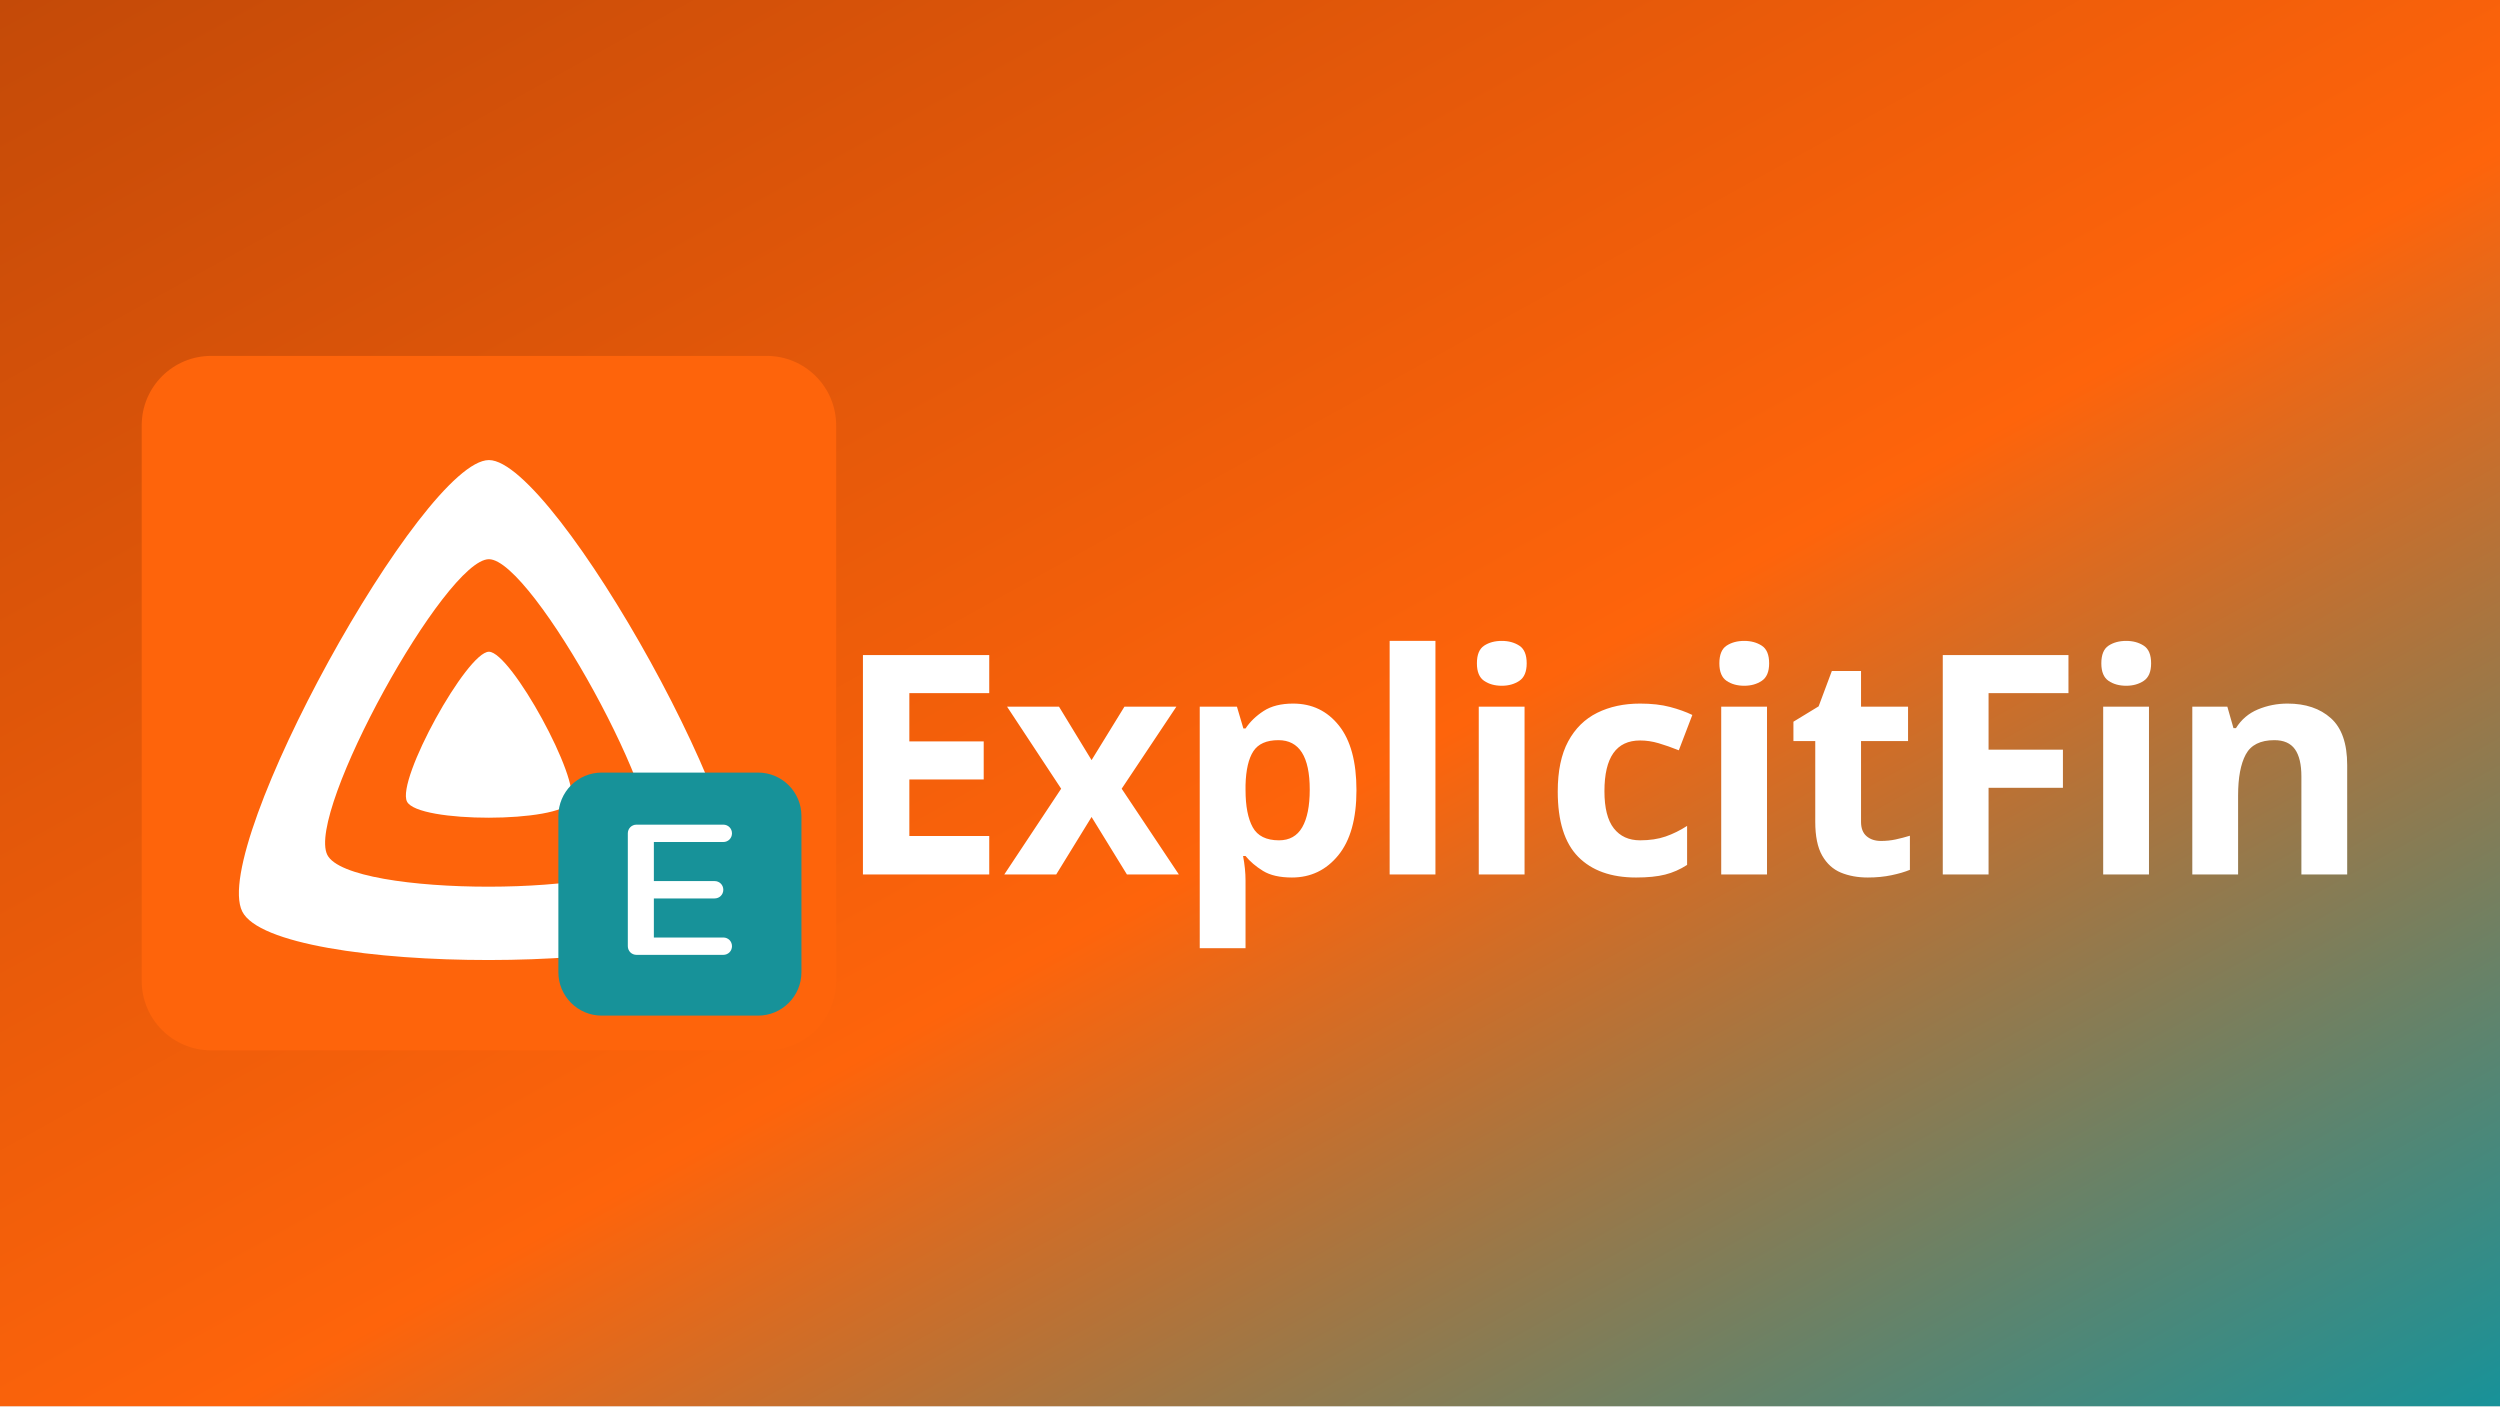
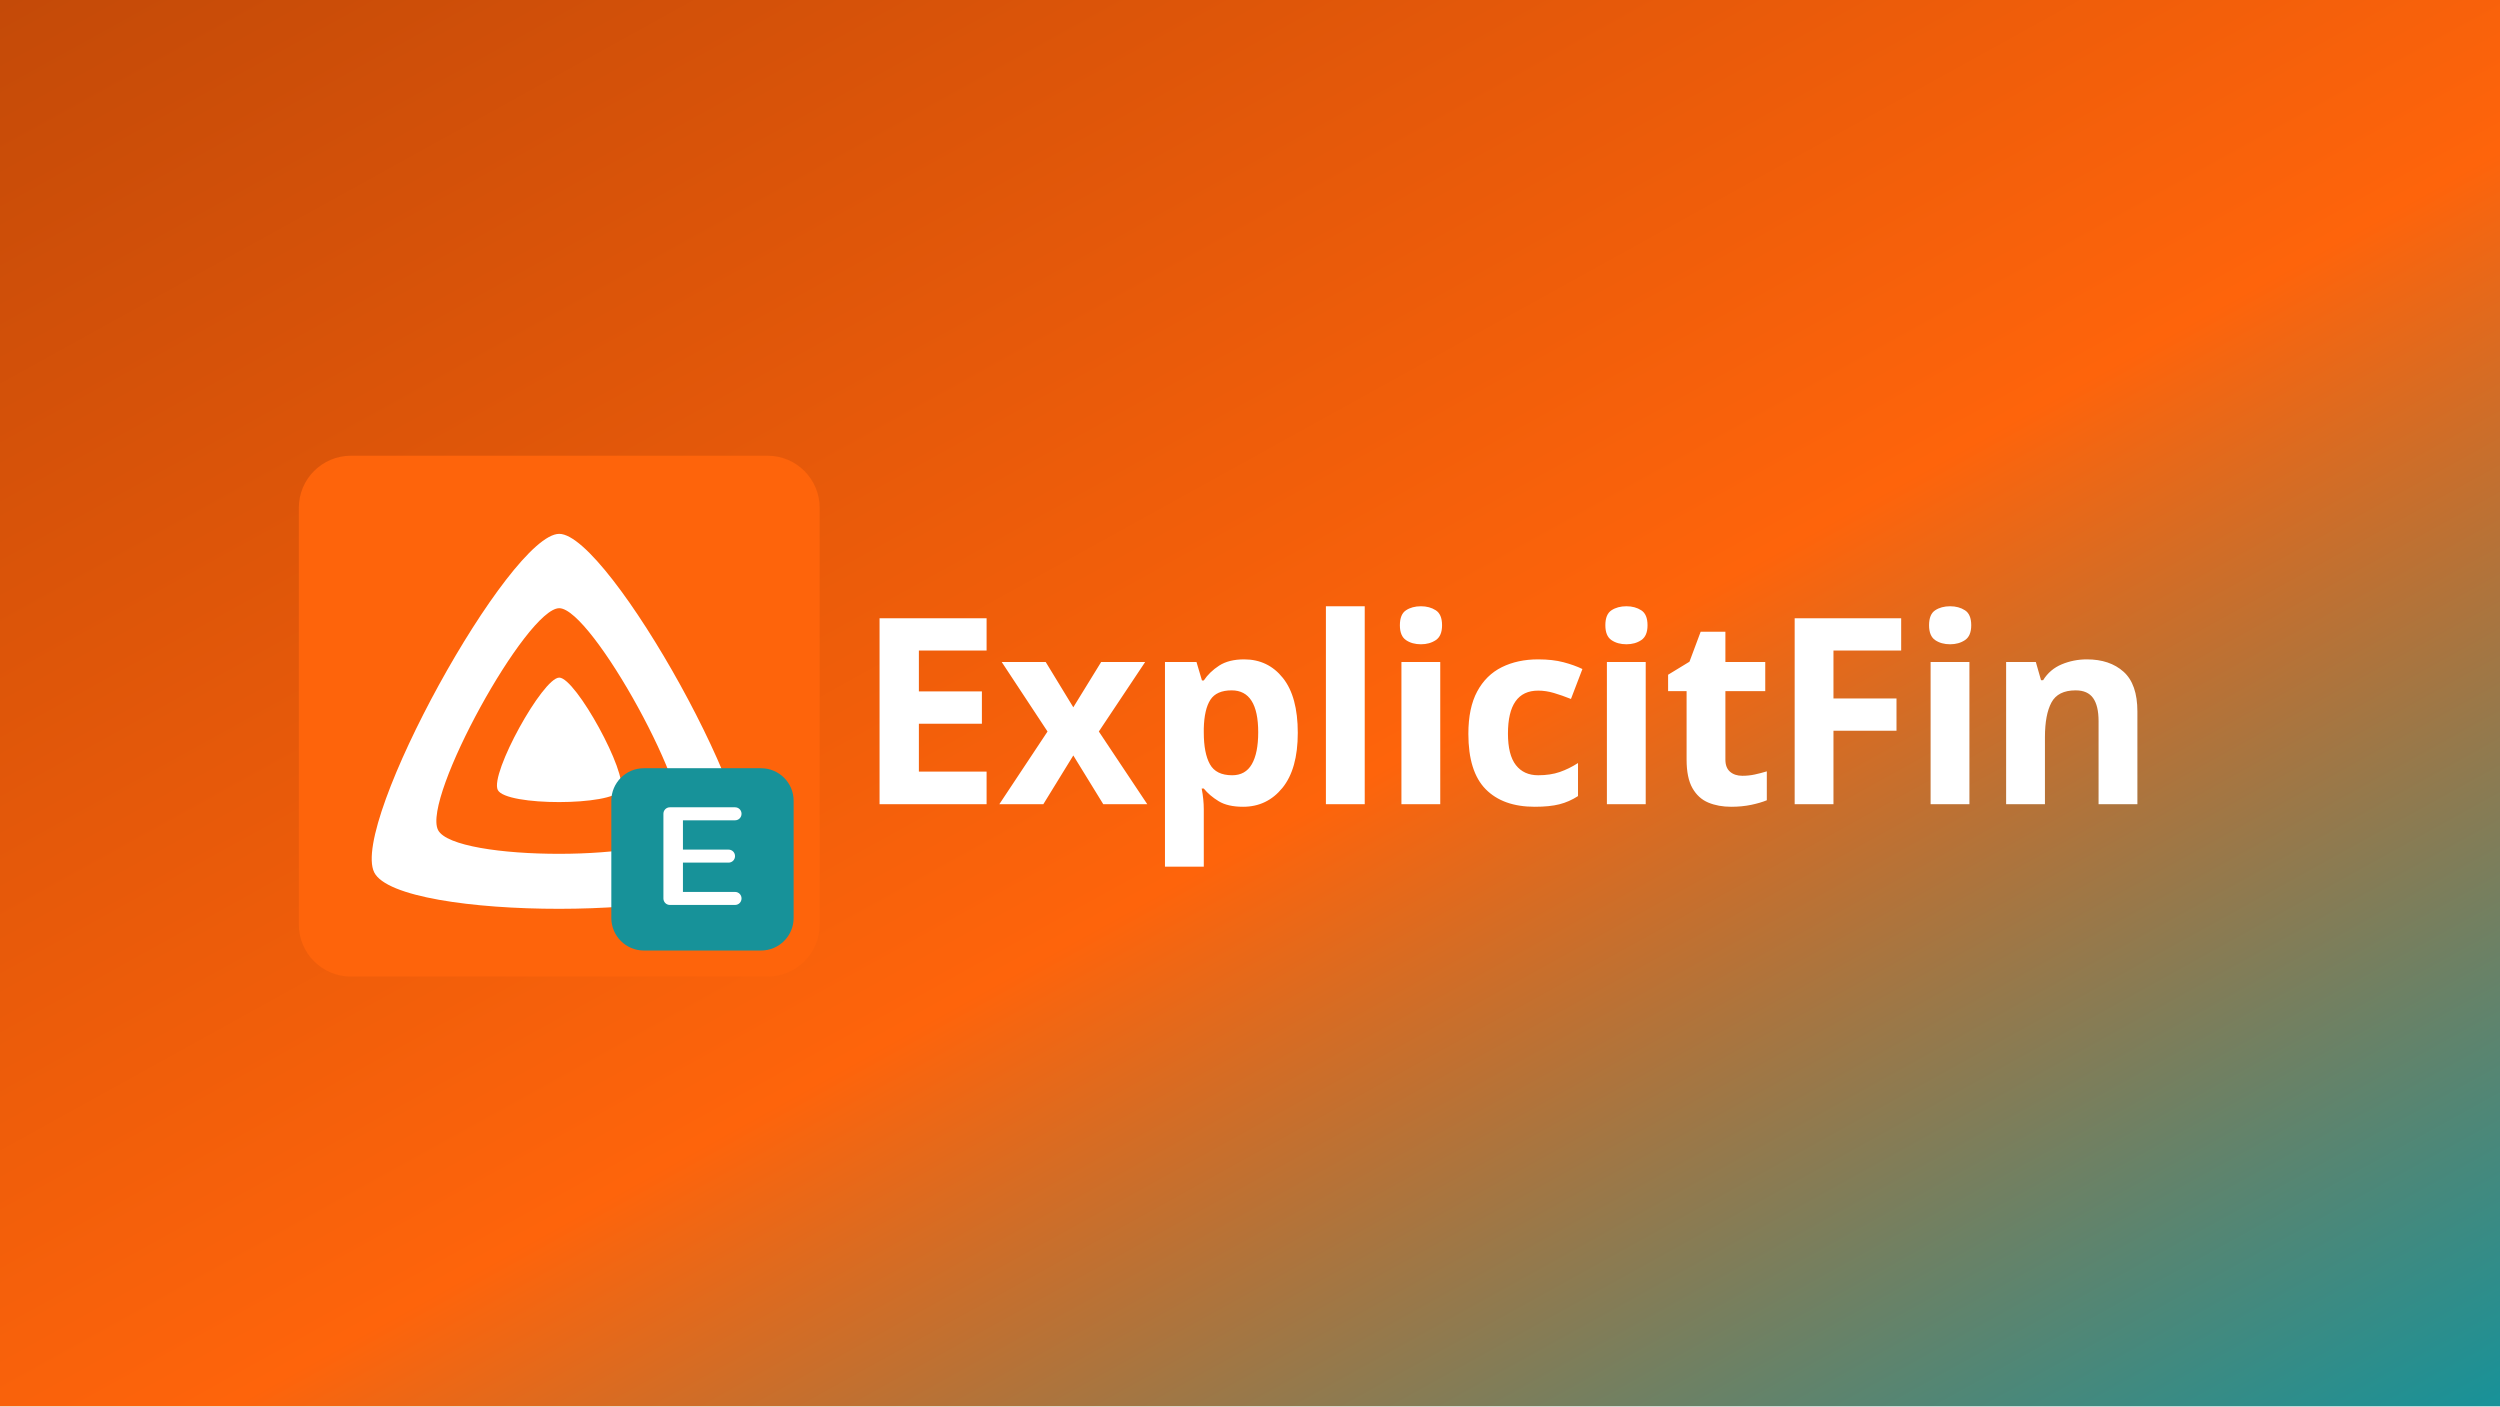
<svg xmlns="http://www.w3.org/2000/svg" width="1920" height="1080" viewBox="0 0 1920 1080">
  <defs>
    <linearGradient id="g" x1="0" y1="0" x2="1" y2="1">
      <stop offset="0%" stop-color="#c44a08" />
      <stop offset="55%" stop-color="#fe640b" />
      <stop offset="100%" stop-color="#179299" />
    </linearGradient>
    <style type="text/css">
      .title {
        font-family: "Nunito", "Quicksand", "Comfortaa", "Arial Rounded MT Bold", ui-rounded, sans-serif;
        font-weight: 700;
-         font-size: 236px;
+         font-size: 200px;
        fill: #ffffff;
        letter-spacing: -0.015em;
      }
    </style>
  </defs>
  <rect width="1920" height="1080" fill="url(#g)" />
-   <g transform="translate(55.5, 220) scale(13.33333)">
-     <rect width="40" height="40" x="4" y="4" rx="4" fill="#fe640b" />
-     <path fill="#ffffff" d="M 24 10 C 20.19 10 7.92 32.24 9.79 36 C 11.66 39.75 36.36 39.71 38.21 36 C 40.25 32.29 27.81 10 24 10 Z M 33.31 32.74 C 32.1 35.17 15.92 35.2 14.69 32.74 C 13.46 30.28 21.5 15.71 24 15.71 C 26.5 15.71 34.52 30.31 33.31 32.74 Z M 24 21.04 C 22.74 21.04 18.66 28.42 19.28 29.67 C 19.9 30.92 28.1 30.9 28.71 29.67 C 29.32 28.44 25.26 21.04 24 21.04 Z" />
-     <rect width="14" height="14" x="28" y="28" rx="2.5" fill="#179299" />
-     <path fill="#ffffff" d="M 32 31.5 C 32 31.22 32.22 31 32.5 31 H 37.5 C 37.78 31 38 31.22 38 31.5 C 38 31.78 37.78 32 37.5 32 H 33.5 V 34.25 H 37 C 37.28 34.25 37.5 34.47 37.5 34.75 C 37.5 35.03 37.28 35.25 37 35.25 H 33.5 V 37.5 H 37.5 C 37.78 37.5 38 37.72 38 38 C 38 38.28 37.78 38.5 37.5 38.5 H 32.5 C 32.22 38.5 32 38.28 32 38 Z" />
+   <g transform="translate(960, 540)">
+     <g transform="translate(-730.50, -190.00)">
+       <g transform="translate(-40.00, -40.00) scale(10)">
+         <rect width="40" height="40" x="4" y="4" rx="4" fill="#fe640b" />
+         <path fill="#ffffff" d="M 24 10 C 20.19 10 7.92 32.24 9.79 36 C 11.66 39.75 36.36 39.71 38.21 36 C 40.25 32.29 27.81 10 24 10 Z M 33.31 32.74 C 32.1 35.17 15.92 35.2 14.69 32.74 C 13.46 30.28 21.5 15.71 24 15.71 C 26.5 15.71 34.52 30.31 33.31 32.74 Z M 24 21.04 C 22.74 21.04 18.66 28.42 19.28 29.67 C 19.9 30.92 28.1 30.9 28.71 29.67 C 29.32 28.44 25.26 21.04 24 21.04 Z" />
+         <rect width="14" height="14" x="28" y="28" rx="2.5" fill="#179299" />
+         <path fill="#ffffff" d="M 32 31.5 C 32 31.22 32.22 31 32.5 31 H 37.5 C 37.78 31 38 31.22 38 31.5 C 38 31.78 37.78 32 37.5 32 H 33.5 V 34.25 H 37 C 37.28 34.25 37.5 34.47 37.5 34.75 C 37.5 35.03 37.28 35.25 37 35.25 H 33.5 V 37.5 H 37.5 C 37.78 37.5 38 37.72 38 38 C 38 38.28 37.78 38.5 37.5 38.5 H 32.5 C 32.22 38.5 32 38.28 32 38 Z" />
+       </g>
+       <text class="title" x="428.00" y="190.00" dominant-baseline="central">ExplicitFin</text>
+     </g>
  </g>
-   <text class="title" x="641.5" y="580" dominant-baseline="central">ExplicitFin</text>
</svg>
